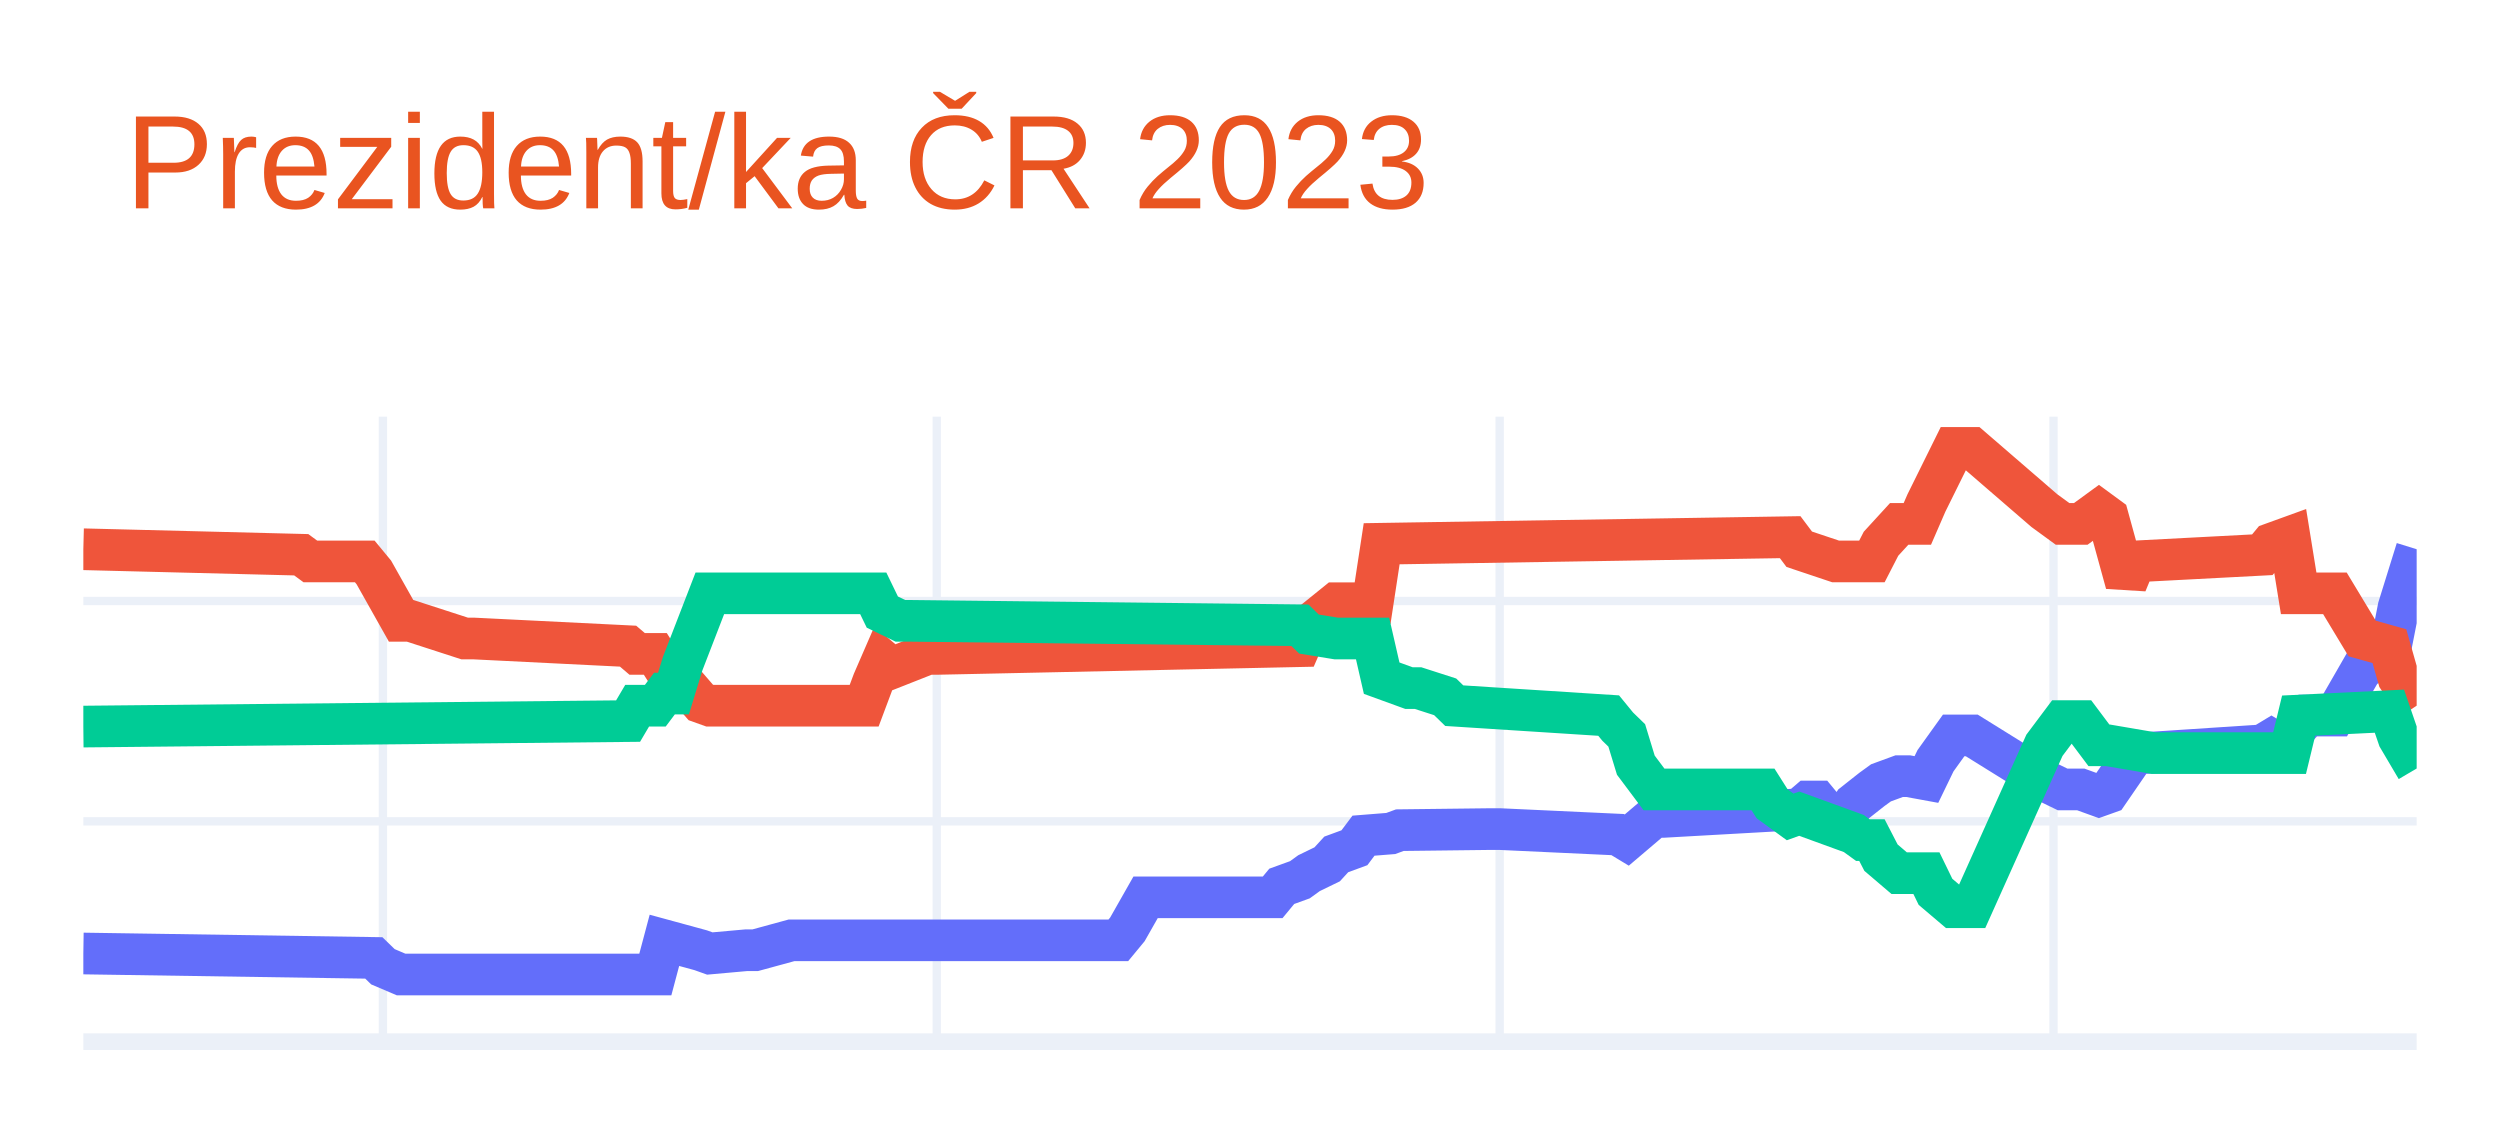
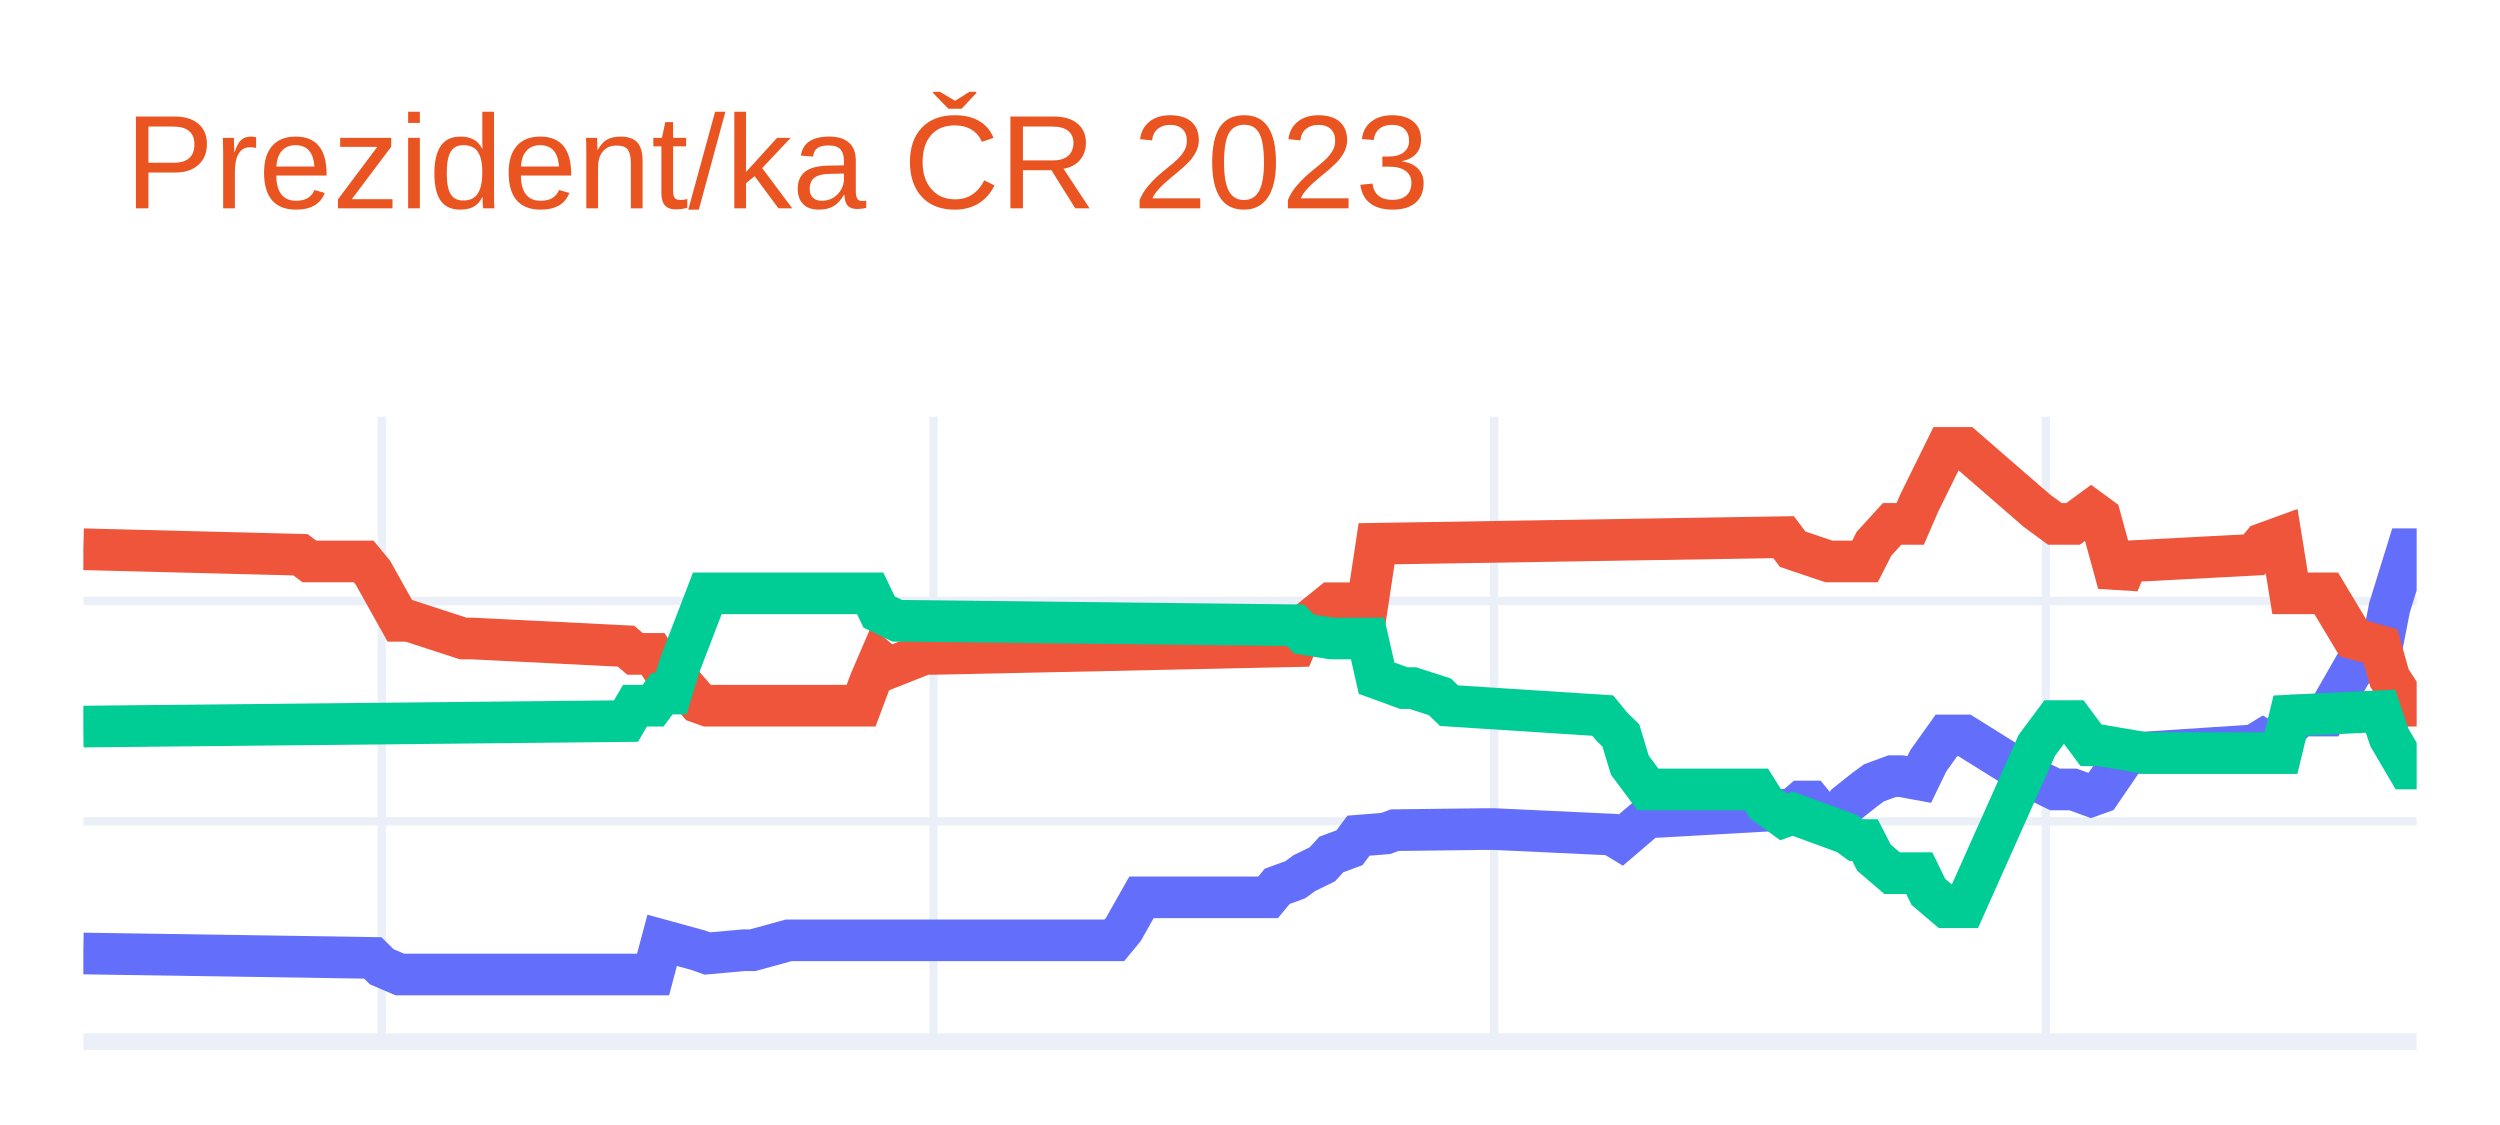
<svg xmlns="http://www.w3.org/2000/svg" class="main-svg" width="300" height="135" style="" viewBox="0 0 300 135">
  <rect x="0" y="0" width="300" height="135" style="fill: rgb(255, 255, 255); fill-opacity: 1;" />
-   <defs id="defs-28b99a">
+   <defs id="defs-503965">
    <g class="clips">
-       <clipPath id="clip28b99axyplot" class="plotclip">
+       <clipPath id="clip503965xyplot" class="plotclip">
        <rect width="280" height="75" />
      </clipPath>
-       <clipPath class="axesclip" id="clip28b99ax">
+       <clipPath class="axesclip" id="clip503965x">
        <rect x="10" y="0" width="280" height="135" />
      </clipPath>
-       <clipPath class="axesclip" id="clip28b99ay">
+       <clipPath class="axesclip" id="clip503965y">
        <rect x="0" y="50" width="300" height="75" />
      </clipPath>
-       <clipPath class="axesclip" id="clip28b99axy">
+       <clipPath class="axesclip" id="clip503965xy">
        <rect x="10" y="50" width="280" height="75" />
      </clipPath>
    </g>
    <g class="gradients" />
    <g class="patterns" />
  </defs>
  <g class="bglayer" />
  <g class="layer-below">
    <g class="imagelayer" />
    <g class="shapelayer" />
  </g>
  <g class="cartesianlayer">
    <g class="subplot xy">
      <g class="layer-subplot">
        <g class="shapelayer" />
        <g class="imagelayer" />
      </g>
      <g class="minor-gridlayer">
        <g class="x" />
        <g class="y" />
      </g>
      <g class="gridlayer">
        <g class="x">
-           <path class="xgrid crisp" transform="translate(45.95,0)" d="M0,50v75" style="stroke: rgb(235, 240, 248); stroke-opacity: 1; stroke-width: 1px;" />
-           <path class="xgrid crisp" transform="translate(112.41,0)" d="M0,50v75" style="stroke: rgb(235, 240, 248); stroke-opacity: 1; stroke-width: 1px;" />
-           <path class="xgrid crisp" transform="translate(179.96,0)" d="M0,50v75" style="stroke: rgb(235, 240, 248); stroke-opacity: 1; stroke-width: 1px;" />
-           <path class="xgrid crisp" transform="translate(246.42,0)" d="M0,50v75" style="stroke: rgb(235, 240, 248); stroke-opacity: 1; stroke-width: 1px;" />
+           <path class="xgrid crisp" transform="translate(45.81,0)" d="M0,50v75" style="stroke: rgb(235, 240, 248); stroke-opacity: 1; stroke-width: 1px;" />
+           <path class="xgrid crisp" transform="translate(112.02,0)" d="M0,50v75" style="stroke: rgb(235, 240, 248); stroke-opacity: 1; stroke-width: 1px;" />
+           <path class="xgrid crisp" transform="translate(179.3,0)" d="M0,50v75" style="stroke: rgb(235, 240, 248); stroke-opacity: 1; stroke-width: 1px;" />
+           <path class="xgrid crisp" transform="translate(245.5,0)" d="M0,50v75" style="stroke: rgb(235, 240, 248); stroke-opacity: 1; stroke-width: 1px;" />
        </g>
        <g class="y">
          <path class="ygrid crisp" transform="translate(0,98.56)" d="M10,0h280" style="stroke: rgb(235, 240, 248); stroke-opacity: 1; stroke-width: 1px;" />
          <path class="ygrid crisp" transform="translate(0,72.12)" d="M10,0h280" style="stroke: rgb(235, 240, 248); stroke-opacity: 1; stroke-width: 1px;" />
        </g>
      </g>
      <g class="zerolinelayer">
        <path class="yzl zl crisp" transform="translate(0,125)" d="M10,0h280" style="stroke: rgb(235, 240, 248); stroke-opacity: 1; stroke-width: 2px;" />
      </g>
      <path class="xlines-below" />
      <path class="ylines-below" />
      <g class="overlines-below" />
      <g class="xaxislayer-below" />
      <g class="yaxislayer-below" />
      <g class="overaxes-below" />
-       <g class="plot" transform="translate(10,50)" clip-path="url(#clip28b99axyplot)">
+       <g class="plot" transform="translate(10,50)" clip-path="url(#clip503965xyplot)">
        <g class="scatterlayer mlayer">
-           <g class="trace scatter trace4682c9" style="stroke-miterlimit: 2; opacity: 1;">
+           <g class="trace scatter trace162b68" style="stroke-miterlimit: 2; opacity: 1;">
            <g class="fills" />
            <g class="errorbars" />
            <g class="lines">
-               <path class="js-line" d="M0,64.42L34.86,64.95L35.95,66.01L38.13,66.94L39.22,66.94L68.64,66.94L69.73,62.84L74.09,64.03L75.18,64.42L79.53,64.03L80.62,64.03L84.98,62.84L86.07,62.84L124.2,62.84L125.29,61.52L127.47,57.68L128.56,57.68L142.72,57.68L143.81,56.36L145.99,55.57L147.08,54.78L149.26,53.72L150.35,52.53L152.53,51.73L153.62,50.28L156.89,50.02L157.98,49.62L168.87,49.49L169.96,49.49L184.12,50.15L185.21,50.81L188.48,48.03L189.57,48.03L205.91,47.11L207,46.18L208.09,46.18L209.18,47.5L211.36,48.03L212.45,46.45L214.63,44.73L215.72,43.94L217.9,43.14L218.99,43.14L221.17,43.54L222.26,41.29L224.44,38.25L225.53,38.25L226.61,38.25L235.33,43.67L237.51,44.73L239.69,44.73L241.87,45.52L242.96,45.13L246.23,40.37L247.32,40.37L261.48,39.44L262.57,38.78L263.66,39.44L264.75,38.25L266.93,35.87L268.02,35.87L270.19,35.87L273.46,30.19L276.73,28.47L277.82,22.92L280,15.91" style="vector-effect: non-scaling-stroke; fill: none; stroke: rgb(99, 110, 250); stroke-opacity: 1; stroke-width: 5px; opacity: 1;" />
+               <path class="js-line" d="M0,64.42L34.73,64.95L35.81,66.01L37.98,66.94L39.07,66.94L68.37,66.94L69.46,62.84L73.8,64.03L74.88,64.42L79.22,64.03L80.31,64.03L84.65,62.84L85.74,62.84L123.72,62.84L124.81,61.52L126.98,57.68L128.06,57.68L142.17,57.68L143.26,56.36L145.43,55.57L146.51,54.78L148.68,53.72L149.77,52.53L151.94,51.73L153.02,50.28L156.28,50.02L157.36,49.62L168.22,49.49L169.3,49.49L183.41,50.15L184.5,50.81L187.75,48.03L188.84,48.03L205.12,47.11L206.2,46.18L207.29,46.18L208.37,47.5L210.54,48.03L211.63,46.45L213.8,44.73L214.88,43.94L217.05,43.14L218.14,43.14L220.31,43.54L221.4,41.29L223.57,38.25L224.65,38.25L225.74,38.25L234.42,43.67L236.59,44.73L238.76,44.73L240.93,45.52L242.02,45.13L245.27,40.37L246.36,40.37L260.47,39.44L261.55,38.78L262.64,39.44L263.72,38.25L265.89,35.87L266.98,35.87L269.15,35.87L272.4,30.19L275.66,28.47L276.74,22.92L278.91,15.91L280,15.91" style="vector-effect: non-scaling-stroke; fill: none; stroke: rgb(99, 110, 250); stroke-opacity: 1; stroke-width: 5px; opacity: 1;" />
            </g>
            <g class="points" />
            <g class="text" />
          </g>
-           <g class="trace scatter trace1e2519" style="stroke-miterlimit: 2; opacity: 1;">
+           <g class="trace scatter trace30ac9a" style="stroke-miterlimit: 2; opacity: 1;">
            <g class="fills" />
            <g class="errorbars" />
            <g class="lines">
-               <path class="js-line" d="M0,15.91L26.15,16.57L27.24,17.37L33.77,17.37L34.86,18.69L38.13,24.5L39.22,24.5L45.76,26.62L46.85,26.62L65.37,27.54L66.46,28.47L68.64,28.47L69.73,30.19L70.82,30.19L71.91,31.77L74.09,34.29L75.18,34.68L93.7,34.68L94.79,31.77L95.88,29.26L96.96,30.19L101.32,28.47L102.41,28.47L145.99,27.54L147.08,25.03L150.35,22.39L151.44,22.39L154.71,22.39L155.8,15.25L204.82,14.46L205.91,15.91L210.27,17.37L211.36,17.37L214.63,17.37L215.72,15.25L217.9,12.87L218.99,12.87L220.08,12.87L221.17,10.36L224.44,3.75L225.53,3.75L226.61,3.75L235.33,11.28L237.51,12.87L239.69,12.87L241.87,11.28L242.96,12.08L245.14,20.01L246.23,17.37L261.48,16.57L262.57,15.25L264.75,14.46L265.84,21.2L270.19,21.2L273.46,26.62L276.73,27.54L277.82,31.38L280,34.68" style="vector-effect: non-scaling-stroke; fill: none; stroke: rgb(239, 85, 59); stroke-opacity: 1; stroke-width: 5px; opacity: 1;" />
+               <path class="js-line" d="M0,15.91L26.05,16.57L27.13,17.37L33.64,17.37L34.73,18.69L37.98,24.5L39.07,24.5L45.58,26.62L46.67,26.62L65.12,27.54L66.2,28.47L68.37,28.47L69.46,30.19L70.54,30.19L71.63,31.77L73.8,34.29L74.88,34.68L93.33,34.68L94.42,31.77L95.5,29.26L96.59,30.19L100.93,28.47L102.02,28.47L145.43,27.54L146.51,25.03L149.77,22.39L150.85,22.39L154.11,22.39L155.19,15.25L204.03,14.46L205.12,15.91L209.46,17.37L210.54,17.37L213.8,17.37L214.88,15.25L217.05,12.87L218.14,12.87L219.22,12.87L220.31,10.36L223.57,3.75L224.65,3.75L225.74,3.75L234.42,11.28L236.59,12.87L238.76,12.87L240.93,11.28L242.02,12.08L244.19,20.01L245.27,17.37L260.47,16.57L261.55,15.25L263.72,14.46L264.81,21.2L269.15,21.2L272.4,26.62L275.66,27.54L276.74,31.38L278.91,34.68L280,34.68" style="vector-effect: non-scaling-stroke; fill: none; stroke: rgb(239, 85, 59); stroke-opacity: 1; stroke-width: 5px; opacity: 1;" />
            </g>
            <g class="points" />
            <g class="text" />
          </g>
-           <g class="trace scatter tracee99795" style="stroke-miterlimit: 2; opacity: 1;">
+           <g class="trace scatter traceac55a0" style="stroke-miterlimit: 2; opacity: 1;">
            <g class="fills" />
            <g class="errorbars" />
            <g class="lines">
-               <path class="js-line" d="M0,37.19L65.37,36.53L66.46,34.68L68.64,34.68L69.73,33.23L70.82,33.23L71.91,29.66L75.18,21.2L76.26,21.2L94.79,21.2L95.88,23.45L98.05,24.5L99.14,24.5L145.99,25.03L147.08,26.09L150.35,26.62L151.44,26.62L154.71,26.62L155.8,31.38L159.07,32.57L160.16,32.57L163.42,33.62L164.51,34.68L183.04,35.87L184.12,37.19L185.21,38.25L186.3,41.82L188.48,44.73L189.57,44.73L201.56,44.73L202.65,46.45L204.82,48.03L205.91,47.64L212.45,50.02L213.54,50.81L214.63,50.81L215.72,52.92L217.9,54.78L218.99,54.78L221.17,54.78L222.26,57.02L224.44,58.87L225.53,58.87L226.61,58.87L235.33,39.44L237.51,36.53L239.69,36.53L241.87,39.44L242.96,39.44L248.4,40.37L249.49,40.37L264.75,40.37L265.84,35.87L276.73,35.34L277.82,38.52L280,42.22" style="vector-effect: non-scaling-stroke; fill: none; stroke: rgb(0, 204, 150); stroke-opacity: 1; stroke-width: 5px; opacity: 1;" />
+               <path class="js-line" d="M0,37.19L65.12,36.53L66.2,34.68L68.37,34.68L69.46,33.23L70.54,33.23L71.63,29.66L74.88,21.2L75.97,21.2L94.42,21.2L95.5,23.45L97.67,24.5L98.76,24.5L145.43,25.03L146.51,26.09L149.77,26.62L150.85,26.62L154.11,26.62L155.19,31.38L158.45,32.57L159.53,32.57L162.79,33.62L163.88,34.68L182.33,35.87L183.41,37.19L184.5,38.25L185.58,41.82L187.75,44.73L188.84,44.73L200.78,44.73L201.86,46.45L204.03,48.03L205.12,47.64L211.63,50.02L212.71,50.81L213.8,50.81L214.88,52.92L217.05,54.78L218.14,54.78L220.31,54.78L221.4,57.02L223.57,58.87L224.65,58.87L225.74,58.87L234.42,39.44L236.59,36.53L238.76,36.53L240.93,39.44L242.02,39.44L247.44,40.37L248.53,40.37L263.72,40.37L264.81,35.87L275.66,35.34L276.74,38.52L278.91,42.22L280,42.22" style="vector-effect: non-scaling-stroke; fill: none; stroke: rgb(0, 204, 150); stroke-opacity: 1; stroke-width: 5px; opacity: 1;" />
            </g>
            <g class="points" />
            <g class="text" />
          </g>
        </g>
      </g>
      <g class="overplot" />
      <path class="xlines-above crisp" d="M0,0" style="fill: none;" />
      <path class="ylines-above crisp" d="M0,0" style="fill: none;" />
      <g class="overlines-above" />
      <g class="xaxislayer-above" />
      <g class="yaxislayer-above" />
      <g class="overaxes-above" />
    </g>
  </g>
  <g class="polarlayer" />
  <g class="smithlayer" />
  <g class="ternarylayer" />
  <g class="geolayer" />
  <g class="funnelarealayer" />
  <g class="pielayer" />
  <g class="iciclelayer" />
  <g class="treemaplayer" />
  <g class="sunburstlayer" />
  <g class="glimages" />
-   <defs id="topdefs-28b99a">
+   <defs id="topdefs-503965">
    <g class="clips" />
  </defs>
  <g class="layer-above">
    <g class="imagelayer" />
    <g class="shapelayer" />
  </g>
  <g class="infolayer">
    <g class="g-gtitle">
      <text class="gtitle" x="15" y="25" text-anchor="start" dy="0em" style="font-family: Ubuntu, verdana, arial, sans-serif; font-size: 16px; fill: rgb(233, 84, 32); opacity: 1; font-weight: normal; white-space: pre;">Prezident/ka ČR 2023</text>
    </g>
    <g class="g-xtitle" />
    <g class="g-ytitle" />
  </g>
</svg>
